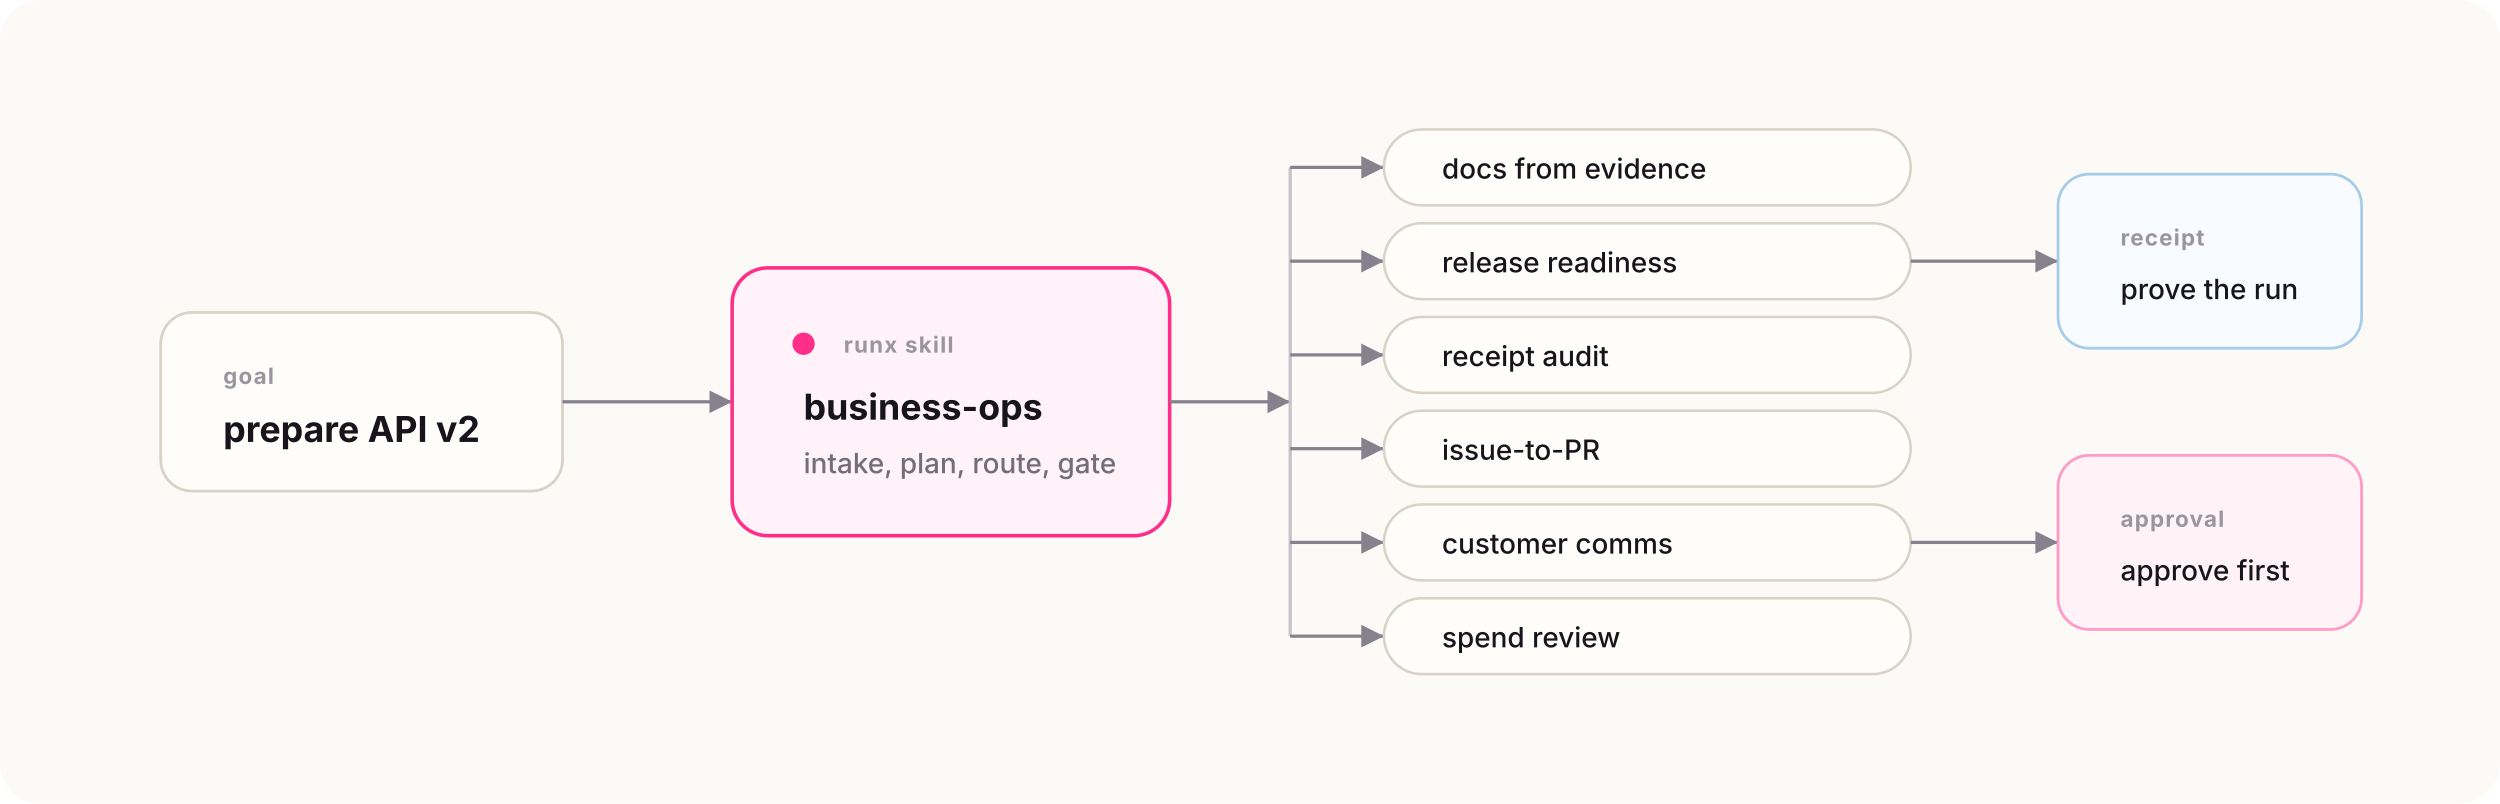
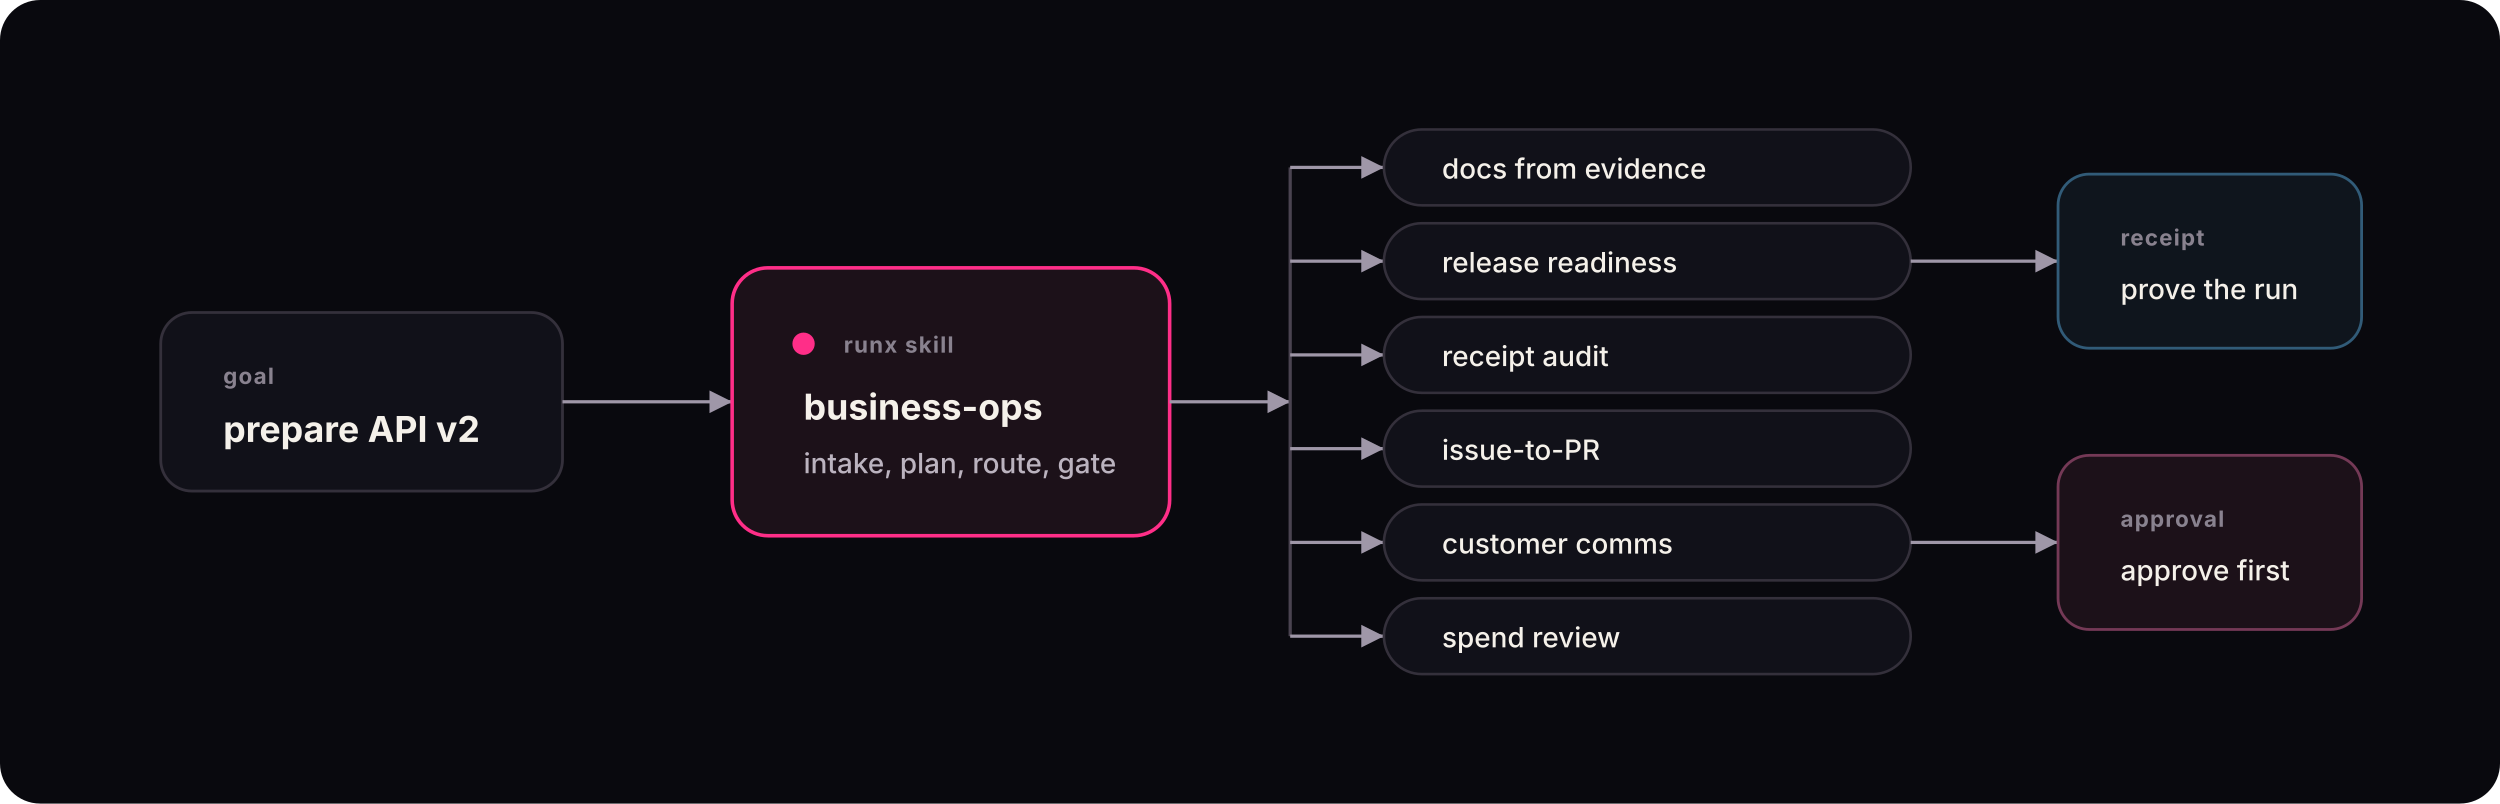
<svg xmlns="http://www.w3.org/2000/svg" width="1120" height="360" viewBox="0 0 1120 360" role="img" aria-labelledby="title desc">
  <defs>
    <marker id="arrow" markerWidth="9" markerHeight="9" refX="8" refY="4.5" orient="auto">
-       <path d="M1 1 L8 4.5 L1 8 Z" fill="#87818d" />
+       <path d="M1 1 L8 4.5 L1 8 Z" fill="#9f97a8" />
    </marker>
    <style>
-       .bg { fill: #fbfaf7; }
-       .node { fill: #fffdf9; stroke: #d8d2c8; stroke-width: 1.25; }
-       .operator { fill: #fff2f8; stroke: #ff2e88; stroke-width: 1.6; }
-       .lane { fill: #fffdf9; stroke: #d8d2c8; stroke-width: 1.15; }
-       .receipt { fill: #f8fbff; stroke: #a7cce8; stroke-width: 1.25; }
-       .approval { fill: #fff3f8; stroke: #ff9bc7; stroke-width: 1.25; }
-       .line { fill: none; stroke: #87818d; stroke-width: 1.45; marker-end: url(#arrow); }
-       .rail { fill: none; stroke: #c8c1cb; stroke-width: 1.45; }
+       .bg { fill: #09090e; }
+       .node { fill: #111119; stroke: #34303b; stroke-width: 1.25; }
+       .operator { fill: #1c1119; stroke: #ff2e88; stroke-width: 1.6; }
+       .lane { fill: #111119; stroke: #34303b; stroke-width: 1.15; }
+       .receipt { fill: #0f151d; stroke: #315b78; stroke-width: 1.25; }
+       .approval { fill: #1c1119; stroke: #743956; stroke-width: 1.25; }
+       .line { fill: none; stroke: #9f97a8; stroke-width: 1.45; marker-end: url(#arrow); }
+       .rail { fill: none; stroke: #4a4350; stroke-width: 1.45; }
      .accent { fill: #ff2e88; }
-       .ink { fill: #17151c; }
-       .muted { fill: #746d7a; }
-       .faint { fill: #9b95a0; }
+       .ink { fill: #f5f1ea; }
+       .muted { fill: #bbb3bf; }
+       .faint { fill: #89828f; }
      .h { font: 740 16px Inter, ui-sans-serif, system-ui, -apple-system, BlinkMacSystemFont, "Segoe UI", sans-serif; }
      .body { font: 520 12.5px Inter, ui-sans-serif, system-ui, -apple-system, BlinkMacSystemFont, "Segoe UI", sans-serif; }
      .label { font: 680 10px Inter, ui-sans-serif, system-ui, -apple-system, BlinkMacSystemFont, "Segoe UI", sans-serif; letter-spacing: 0.055em; text-transform: uppercase; }
-       @media (prefers-color-scheme: dark) {
-         .bg { fill: #09090e; }
-         .node, .lane { fill: #111119; stroke: #34303b; }
-         .operator { fill: #1c1119; stroke: #ff2e88; }
-         .receipt { fill: #0f151d; stroke: #315b78; }
-         .approval { fill: #1c1119; stroke: #743956; }
-         .line { stroke: #aaa4b1; }
-         .rail { stroke: #4a4350; }
-         .ink { fill: #f5f1ea; }
-         .muted { fill: #bbb3bf; }
-         .faint { fill: #89828f; }
-       }
    </style>
  </defs>
  <rect class="bg" width="1120" height="360" rx="18" />
  <rect class="node" x="72" y="140" width="180" height="80" rx="14" />
  <text class="label faint" x="100" y="172">goal</text>
  <text class="h ink" x="100" y="198">prepare API v2</text>
  <path class="line" d="M252 180 H328" />
  <rect class="operator" x="328" y="120" width="196" height="120" rx="16" />
  <circle class="accent" cx="360" cy="154" r="5" />
  <text class="label faint" x="378" y="158">runx skill</text>
  <text class="h ink" x="360" y="188">business-ops</text>
  <text class="body muted" x="360" y="212">intake, plan, route, gate</text>
  <path class="line" d="M524 180 H578" />
  <path class="rail" d="M578 75 V285" />
  <path class="line" d="M578 75 H620" />
  <path class="line" d="M578 117 H620" />
  <path class="line" d="M578 159 H620" />
  <path class="line" d="M578 201 H620" />
  <path class="line" d="M578 243 H620" />
  <path class="line" d="M578 285 H620" />
  <rect class="lane" x="620" y="58" width="236" height="34" rx="17" />
  <text class="body ink" x="646" y="80">docs from evidence</text>
  <rect class="lane" x="620" y="100" width="236" height="34" rx="17" />
  <text class="body ink" x="646" y="122">release readiness</text>
  <rect class="lane" x="620" y="142" width="236" height="34" rx="17" />
  <text class="body ink" x="646" y="164">receipt audit</text>
  <rect class="lane" x="620" y="184" width="236" height="34" rx="17" />
  <text class="body ink" x="646" y="206">issue-to-PR</text>
  <rect class="lane" x="620" y="226" width="236" height="34" rx="17" />
  <text class="body ink" x="646" y="248">customer comms</text>
  <rect class="lane" x="620" y="268" width="236" height="34" rx="17" />
  <text class="body ink" x="646" y="290">spend review</text>
  <path class="line" d="M856 117 H922" />
  <path class="line" d="M856 243 H922" />
  <rect class="receipt" x="922" y="78" width="136" height="78" rx="14" />
  <text class="label faint" x="950" y="110">receipt</text>
  <text class="body ink" x="950" y="134">prove the run</text>
  <rect class="approval" x="922" y="204" width="136" height="78" rx="14" />
  <text class="label faint" x="950" y="236">approval</text>
  <text class="body ink" x="950" y="260">approve first</text>
</svg>
